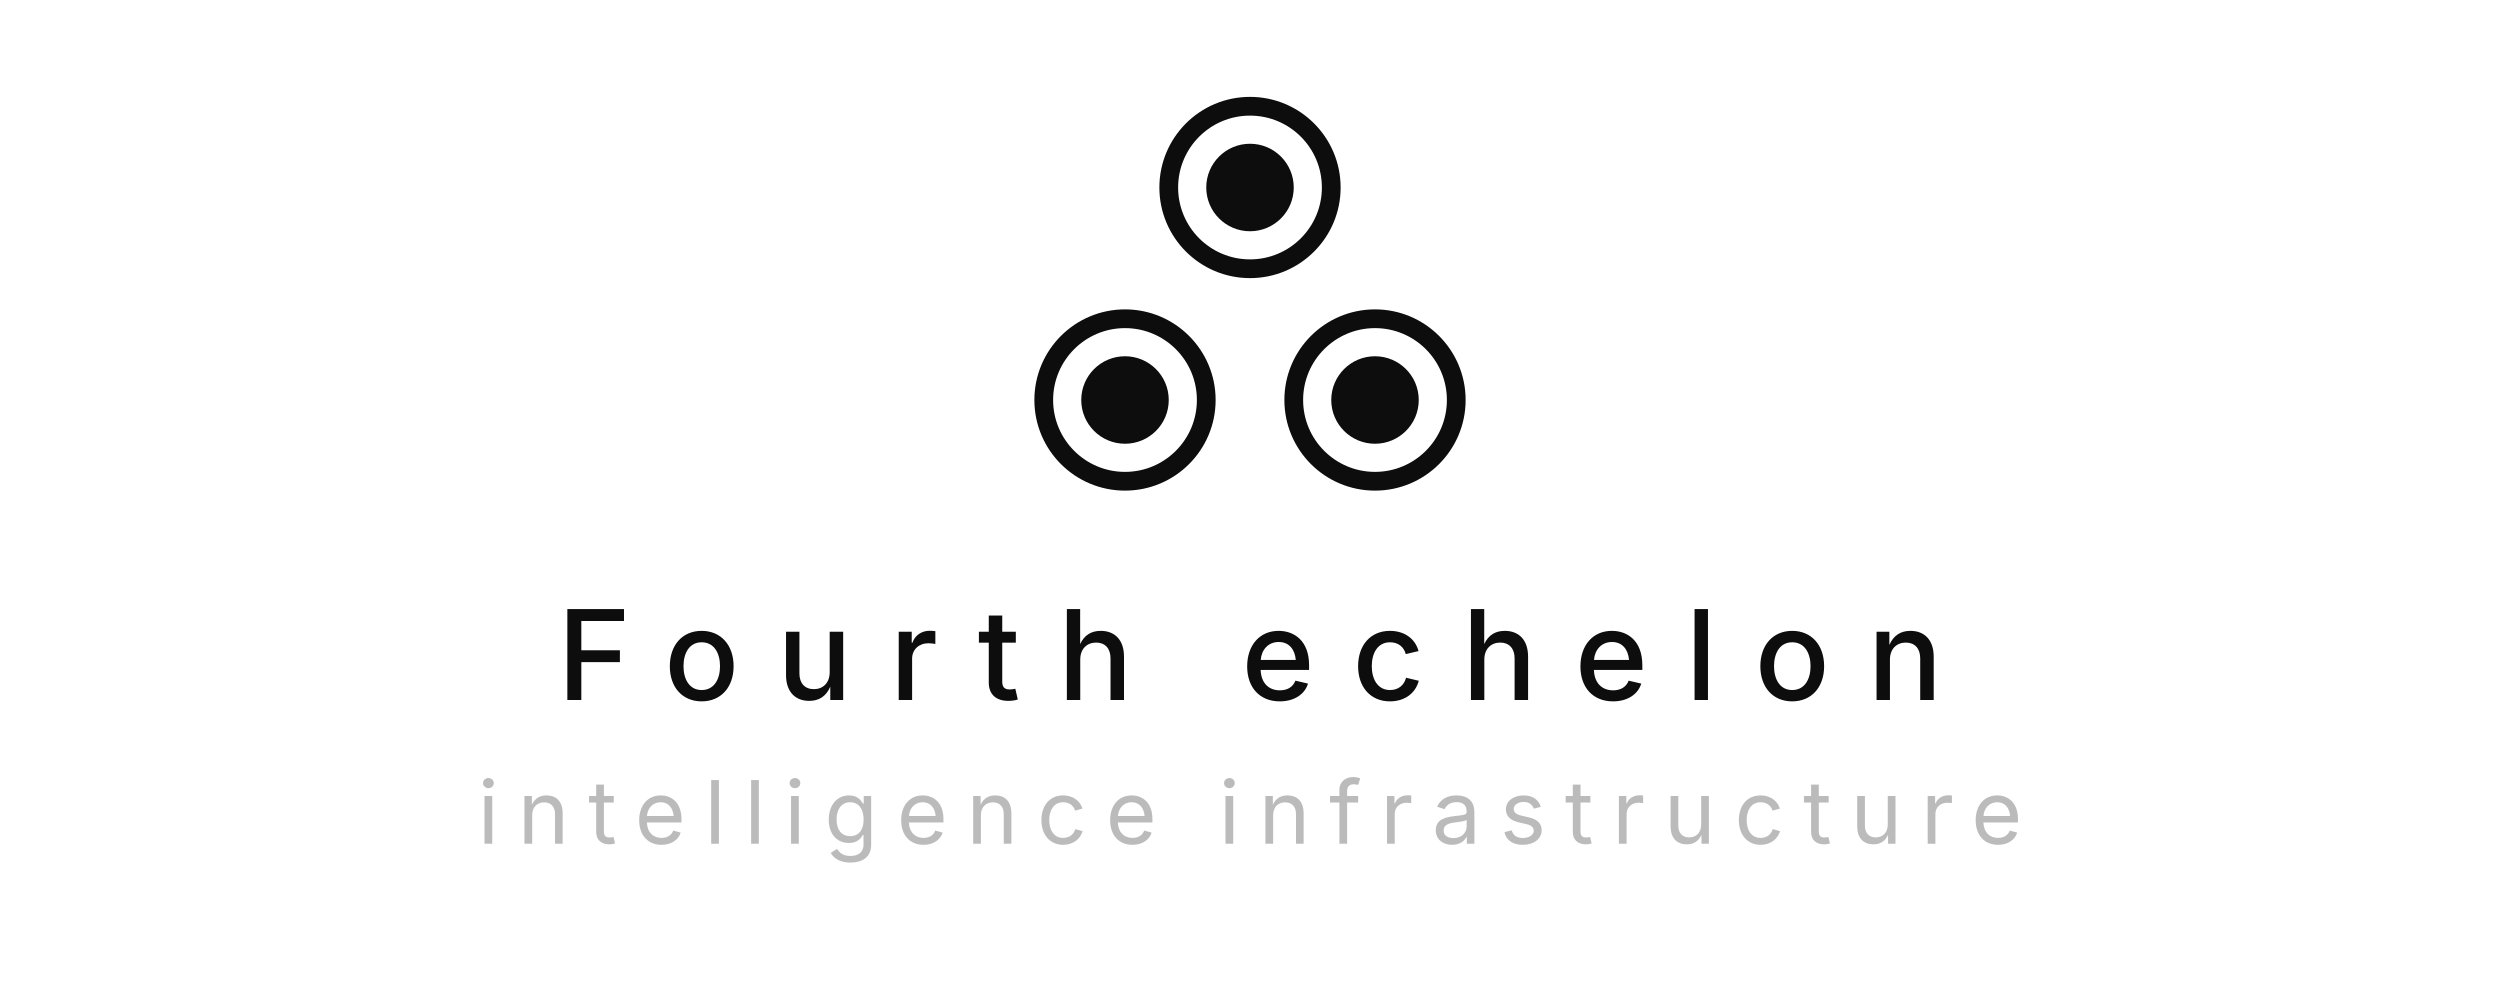
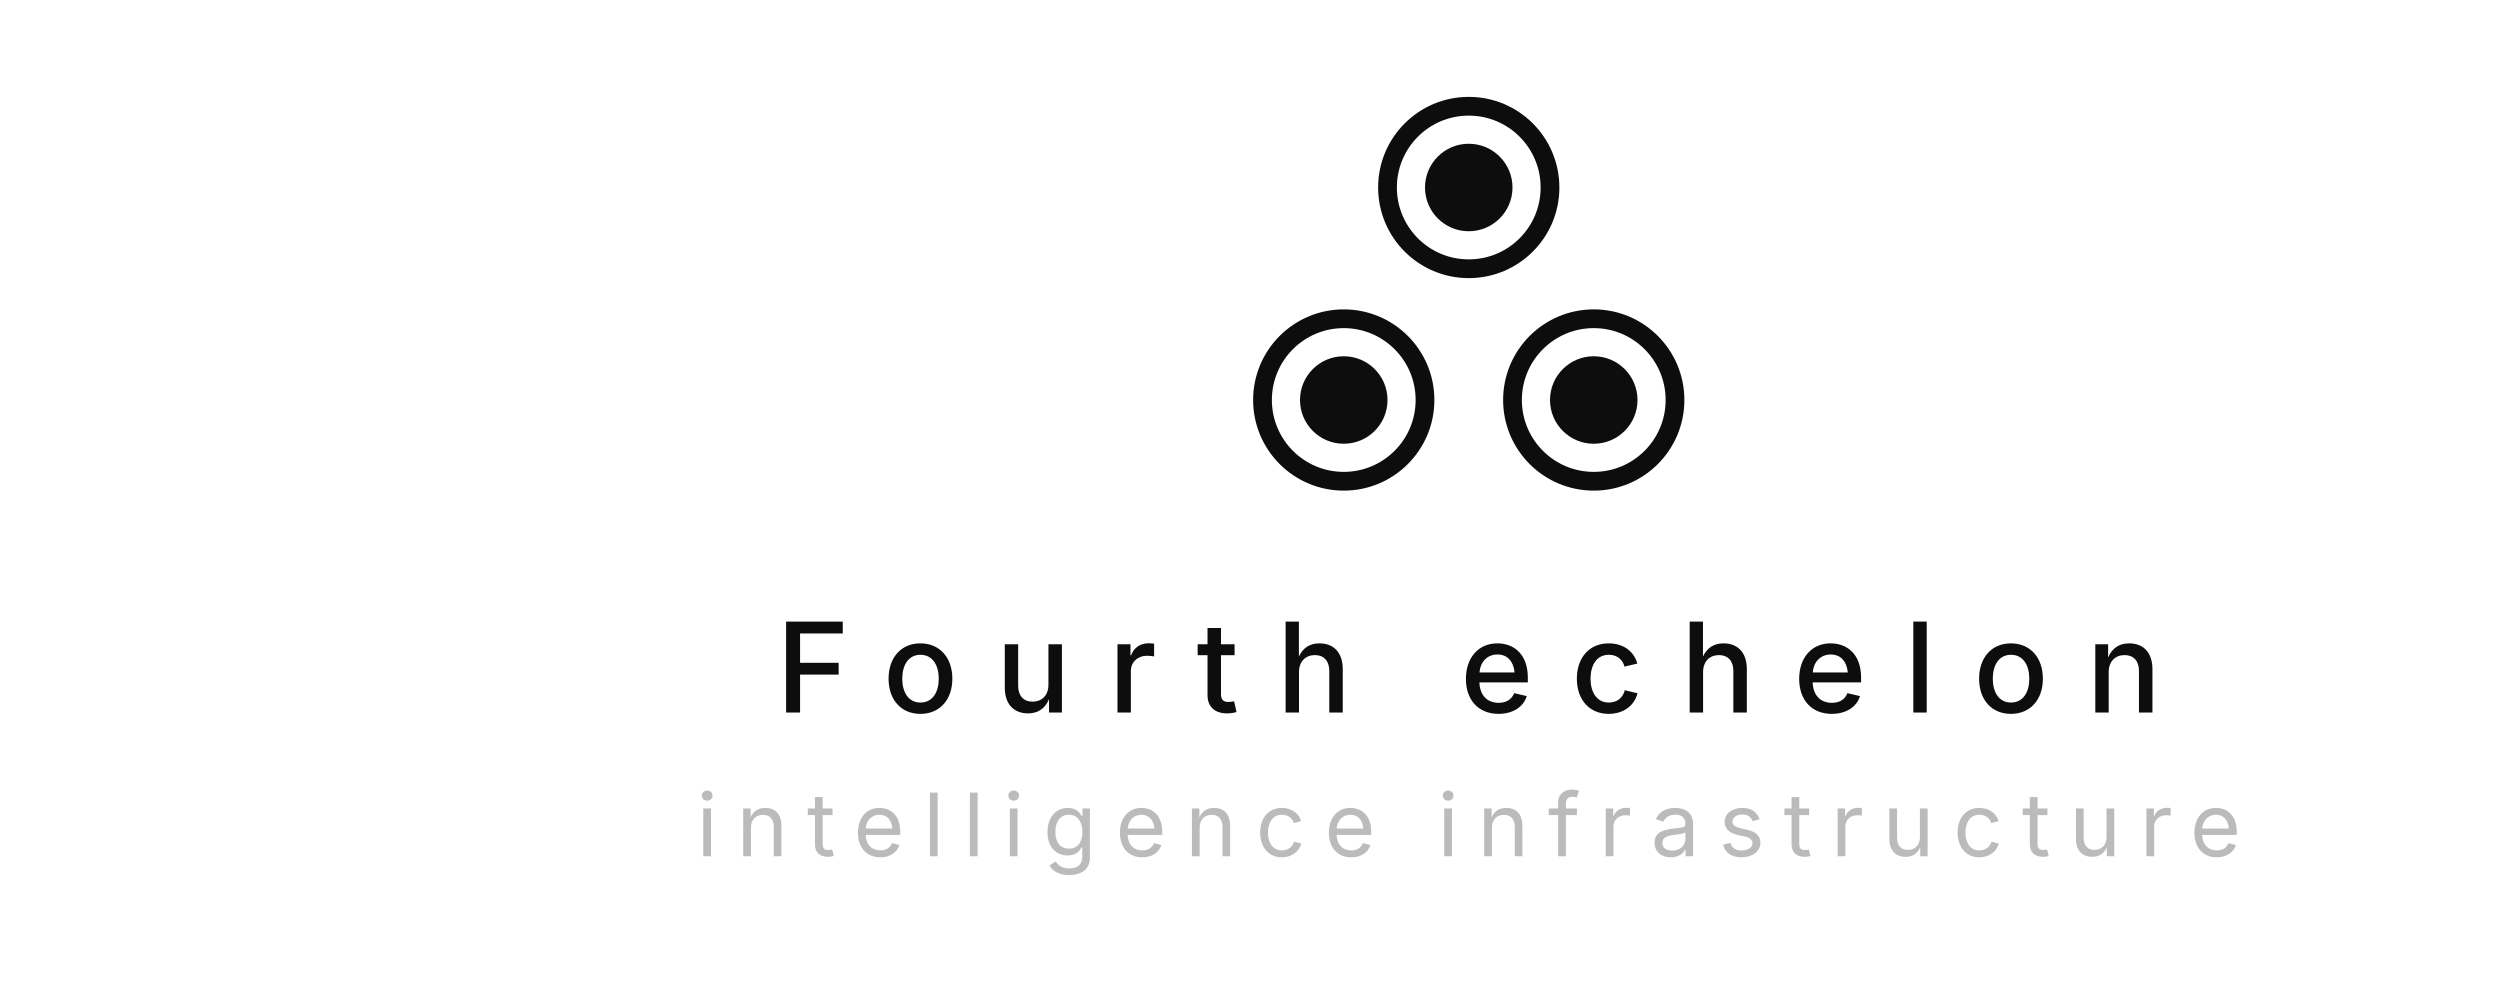
<svg xmlns="http://www.w3.org/2000/svg" viewBox="0 0 400 160" width="100%" height="100%">
  <defs>
    <style>
      /* DEFAULT: LIGHT MODE PROPERTIES */
      .brand-text { font-family: 'Inter', system-ui, -apple-system, sans-serif; font-size: 20px; font-weight: 500; letter-spacing: 6px; text-transform: uppercase; fill: #0d0d0d; }
      .brand-subtext { font-family: 'Inter', system-ui, -apple-system, sans-serif; font-size: 14px; letter-spacing: 3px; text-transform: uppercase; fill: #bbb; }
      .nvg-outer { fill: none; stroke: #0d0d0d; stroke-width: 3; }
      .nvg-mid { fill: #0d0d0d; }
      .nvg-inner { fill: none; }

      /* DARK MODE OVERRIDES */
      @media (prefers-color-scheme: dark) {
        .brand-text { fill: #edeae2; }
        .brand-subtext { fill: #383835; }
        .nvg-outer { stroke: #edeae2; }
        .nvg-mid { fill: #edeae2; }
      }
    </style>
  </defs>
-   <g>
-     <g transform="translate(160, 12)">
+   <g transform="translate(155, 12)">
+     <g transform="translate(40, 0)">
      <circle cx="40" cy="18" r="13" class="nvg-outer" />
      <circle cx="40" cy="18" r="7" class="nvg-mid" />
      <circle cx="40" cy="18" r="3" class="nvg-inner" />
      <circle cx="20" cy="52" r="13" class="nvg-outer" />
      <circle cx="20" cy="52" r="7" class="nvg-mid" />
      <circle cx="20" cy="52" r="3" class="nvg-inner" />
      <circle cx="60" cy="52" r="13" class="nvg-outer" />
      <circle cx="60" cy="52" r="7" class="nvg-mid" />
      <circle cx="60" cy="52" r="3" class="nvg-inner" />
    </g>
-     <text x="200" y="112" text-anchor="middle" class="brand-text">Fourth echelon</text>
-     <text x="200" y="135" text-anchor="middle" class="brand-subtext">intelligence infrastructure</text>
+     <text x="80" y="102" text-anchor="middle" class="brand-text">Fourth echelon</text>
+     <text x="80" y="125" text-anchor="middle" class="brand-subtext">intelligence infrastructure</text>
  </g>
</svg>
